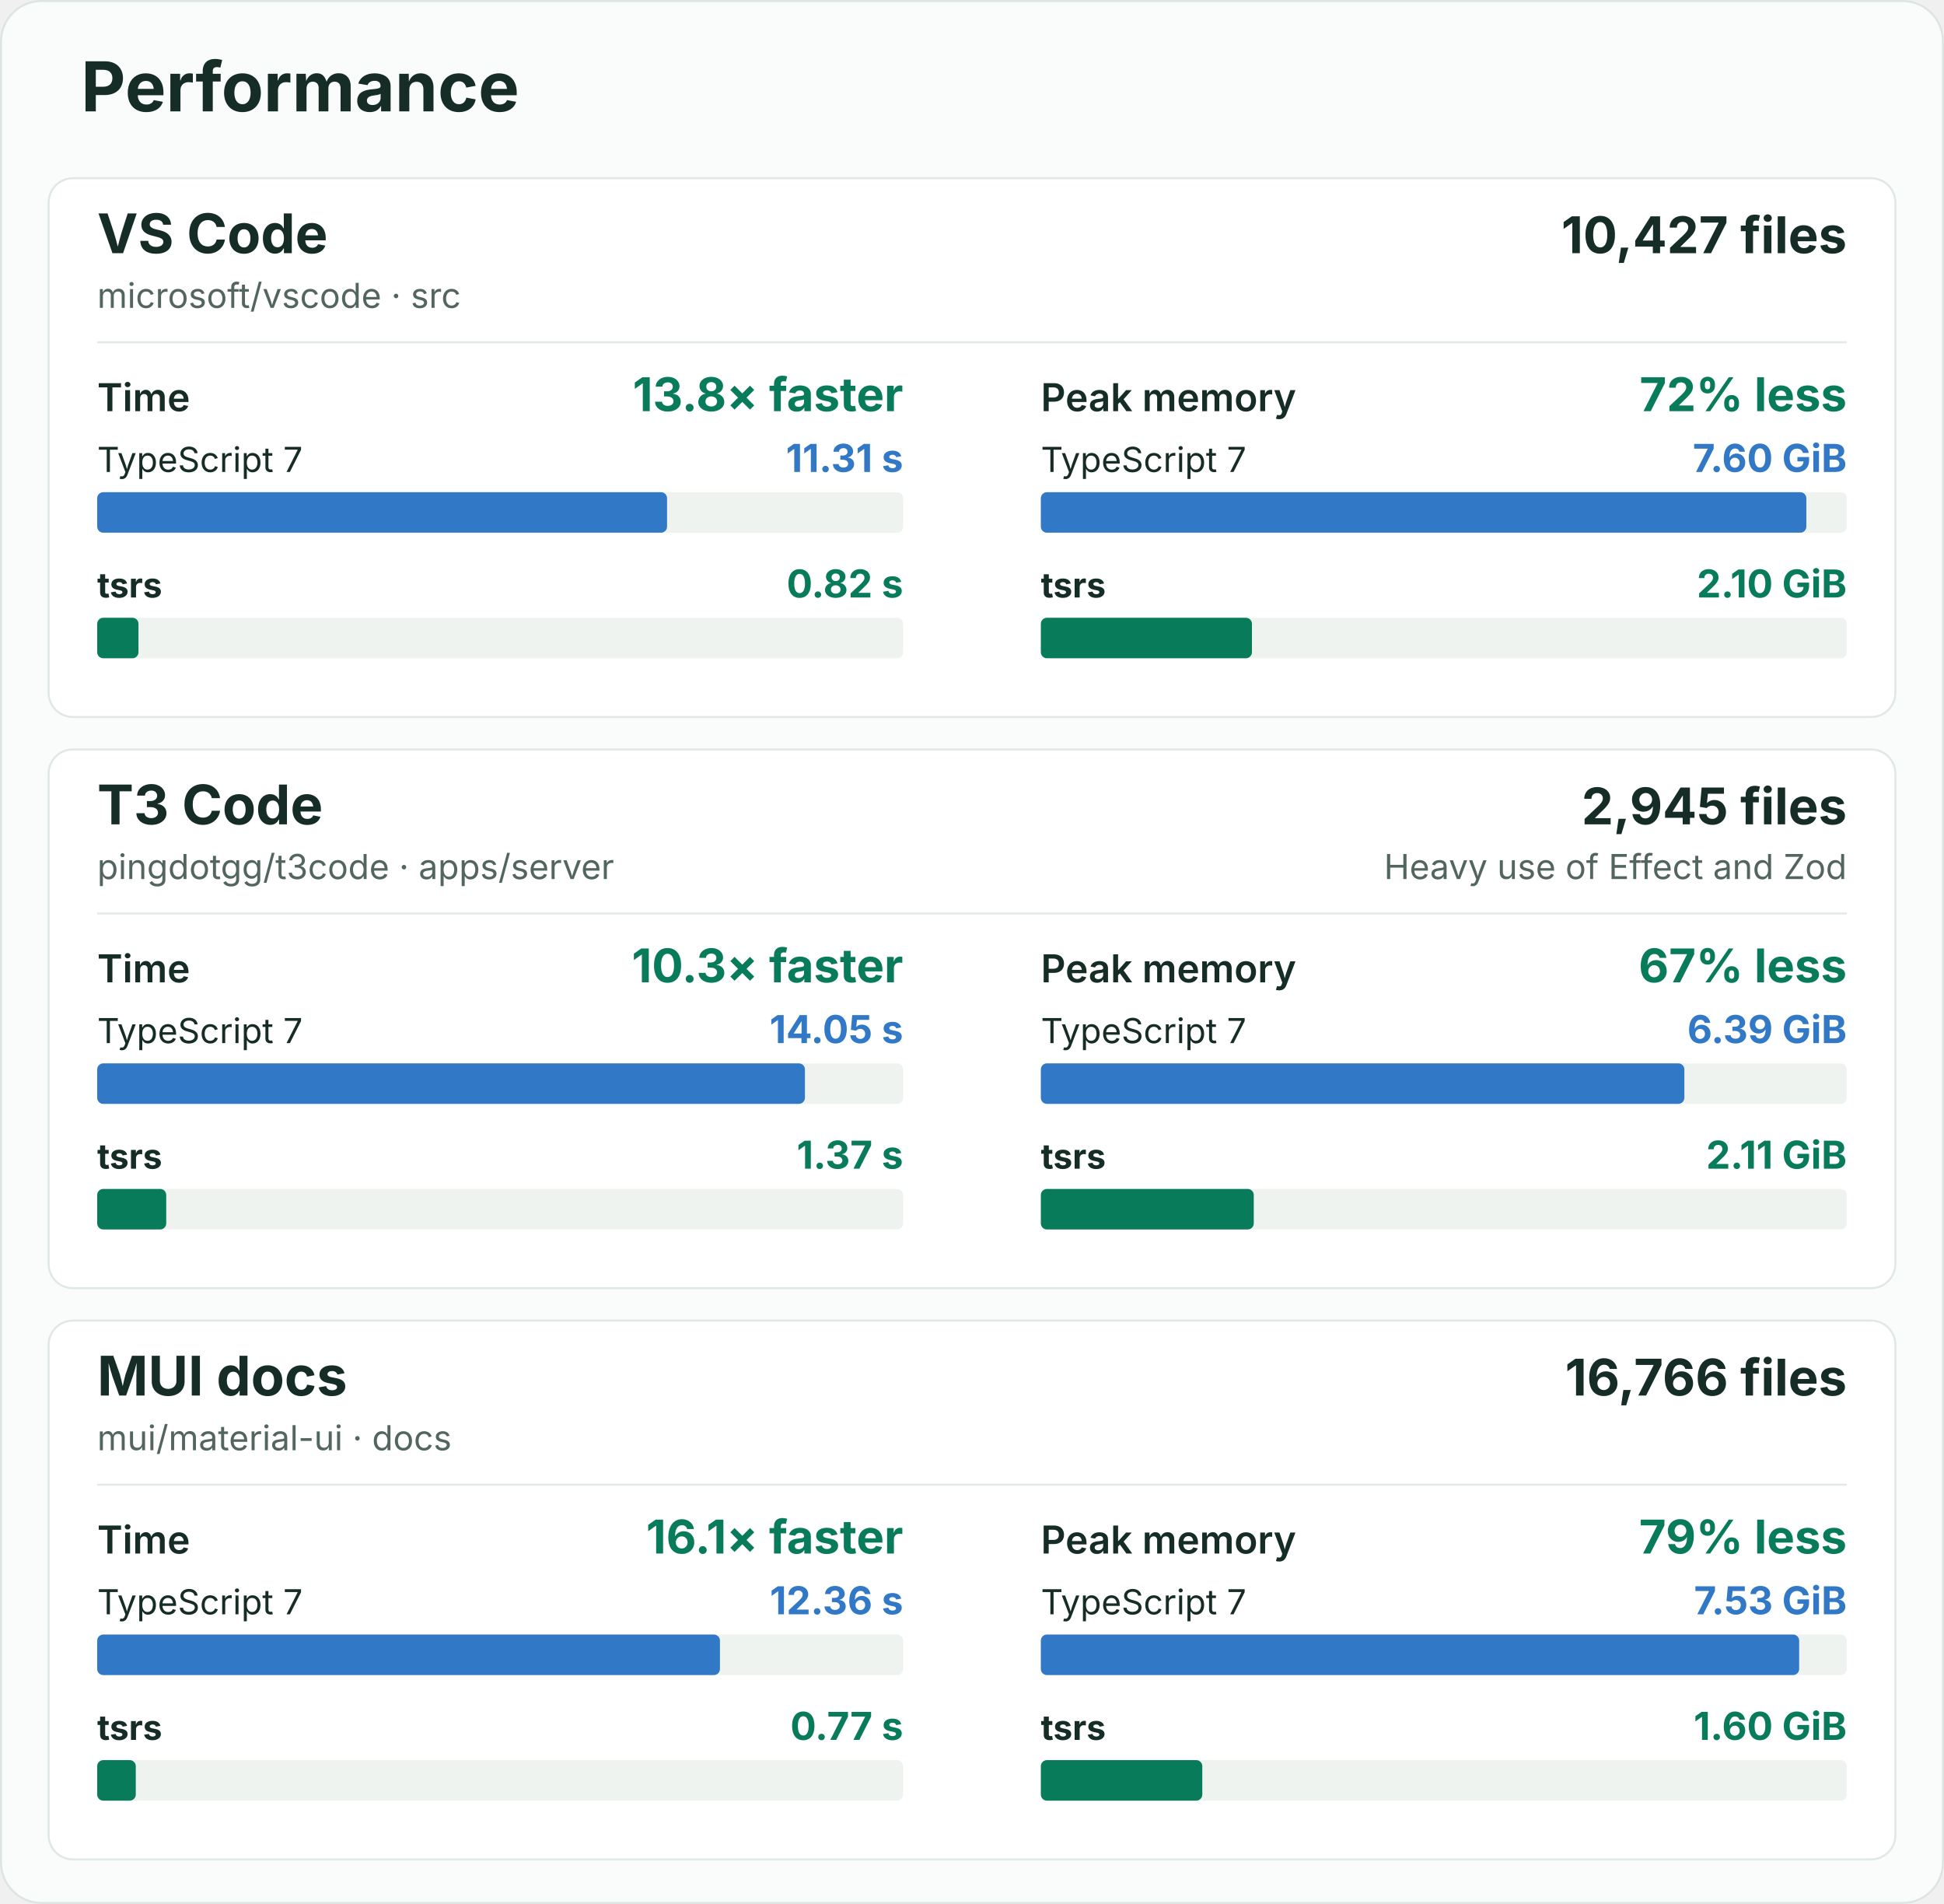
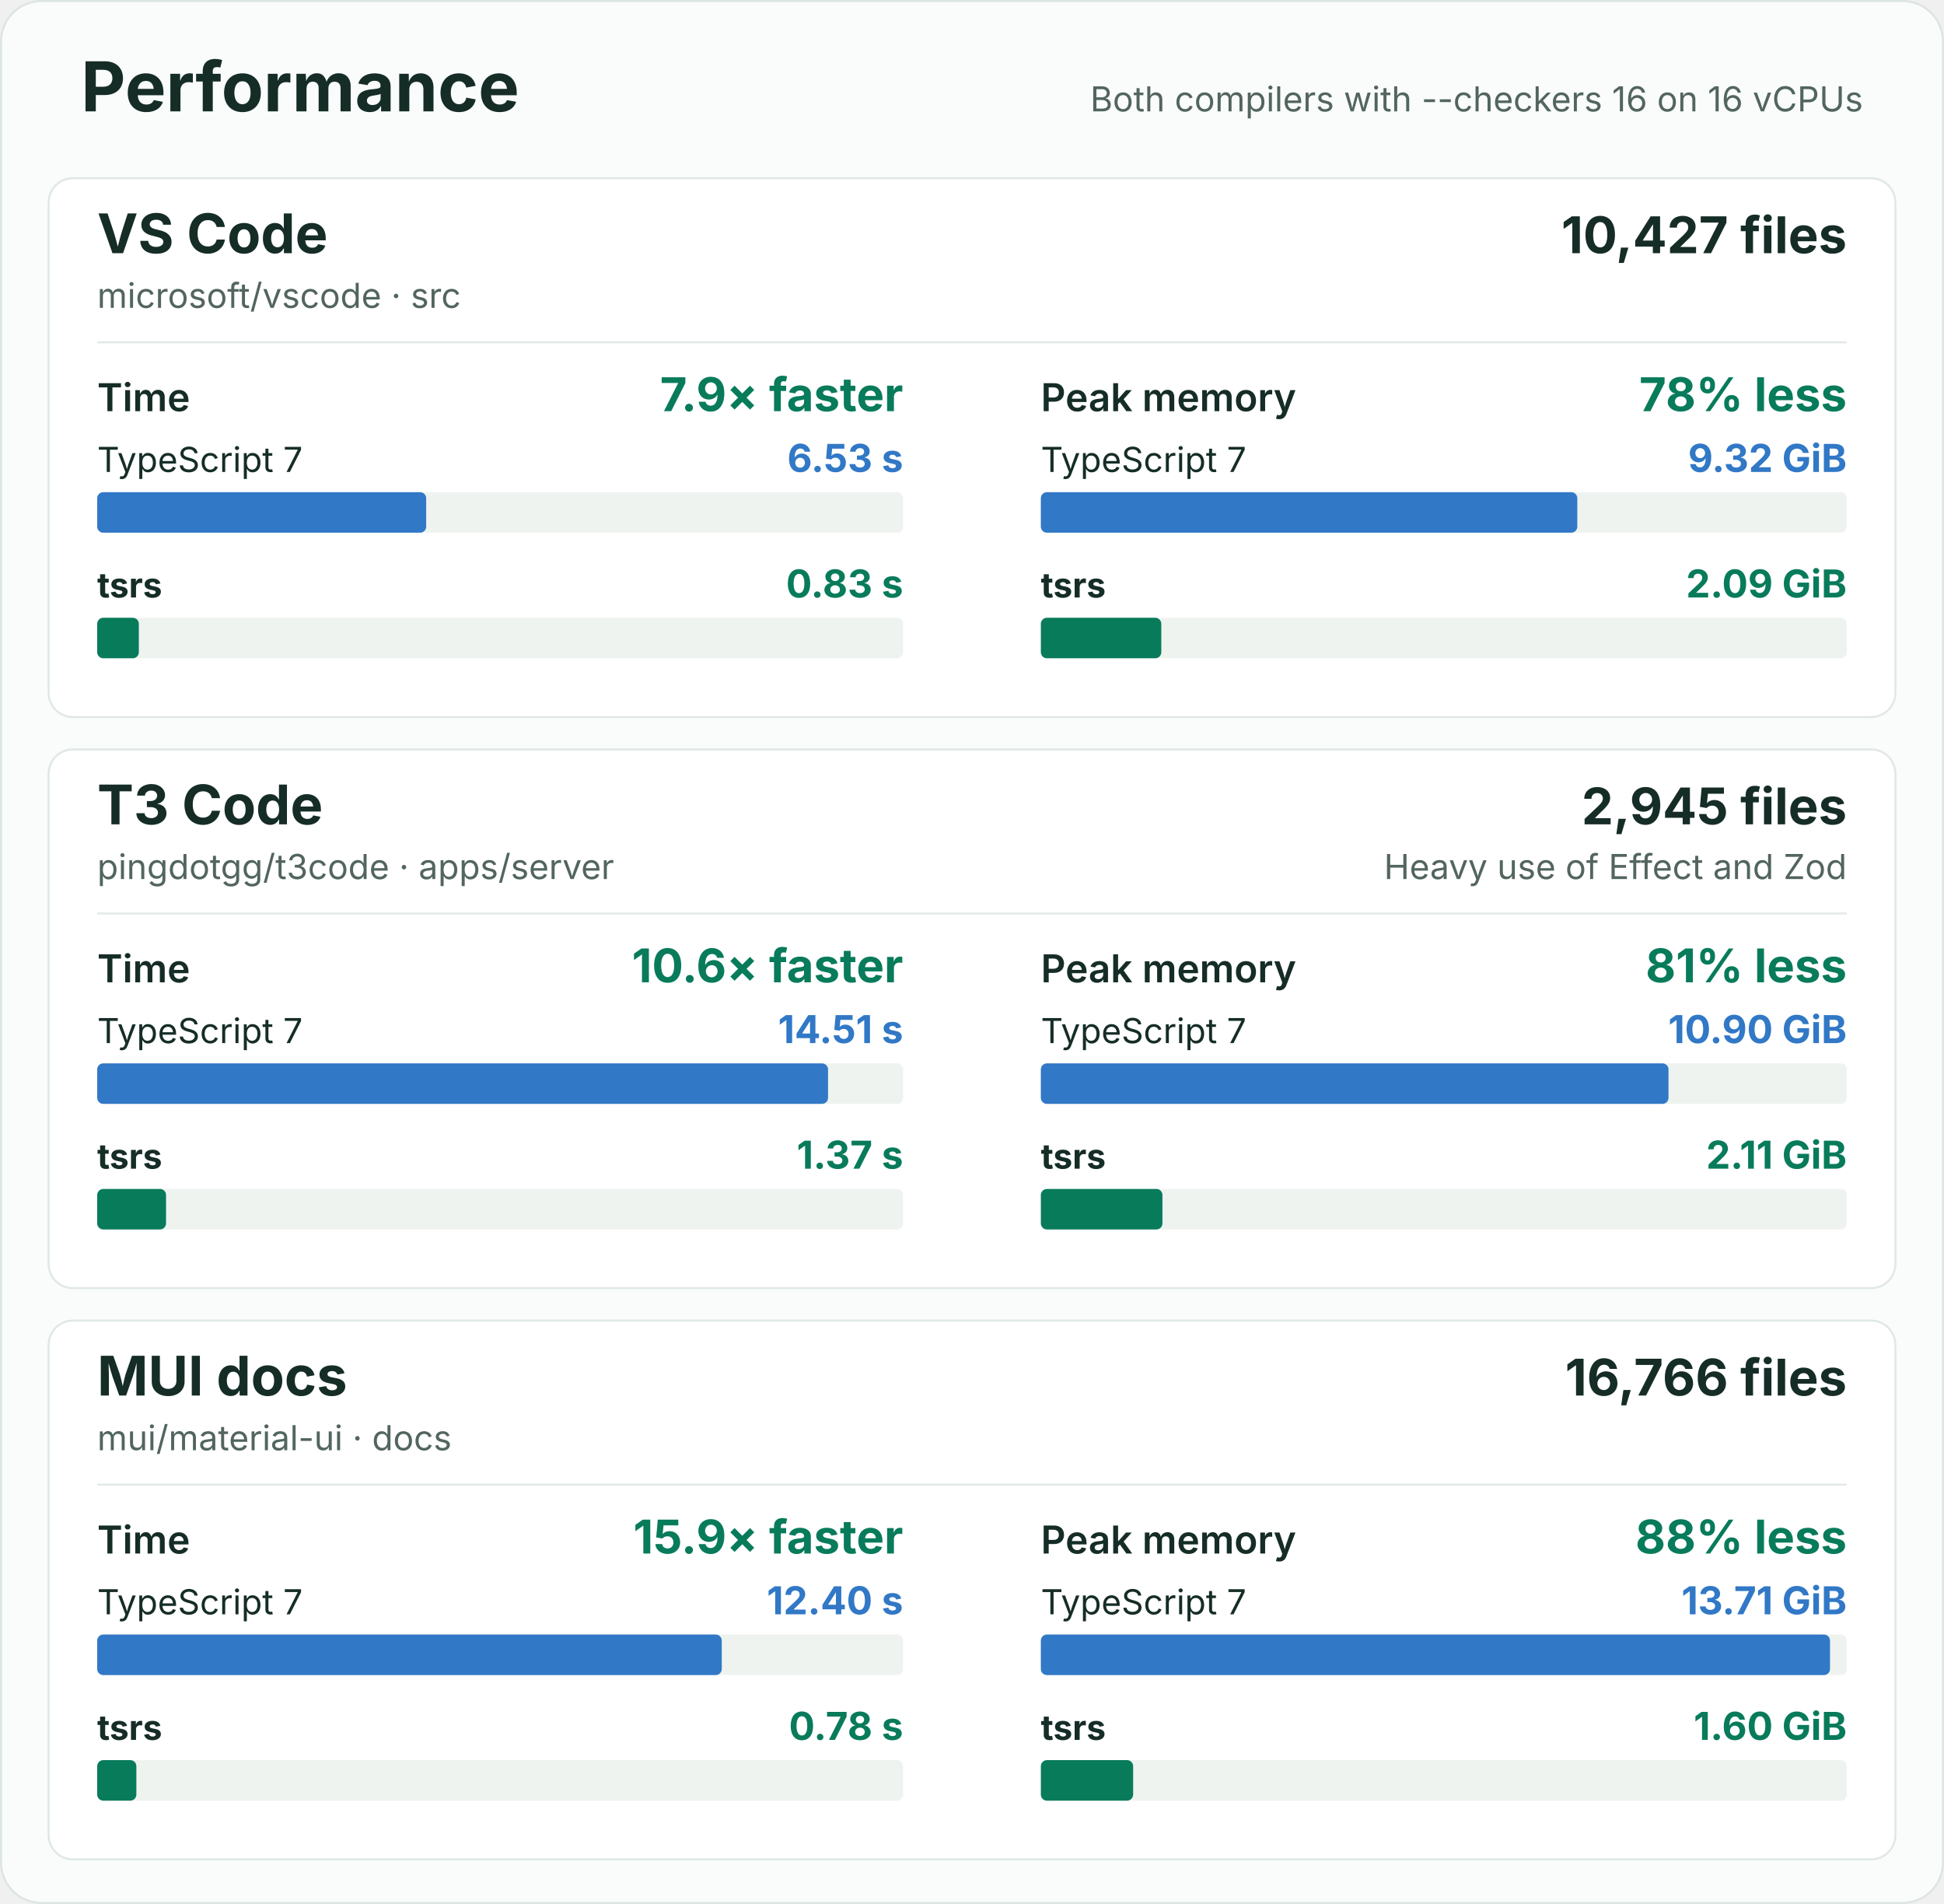
<svg xmlns="http://www.w3.org/2000/svg" width="960" height="940" viewBox="0 0 960 940" role="img" aria-labelledby="title description">
  <rect x="0.5" y="0.5" width="959" height="939" rx="20" fill="#fafcfb" stroke="#dce5e1" />
  <g font-family="-apple-system, BlinkMacSystemFont, 'Segoe UI', sans-serif" fill="#162d27">
    <text x="40" y="55" font-size="34" font-weight="700">Performance</text>
+     <text x="920" y="55" font-size="17" fill="#52655e" text-anchor="end">Both compilers with --checkers 16 on 16 vCPUs</text>
    <g id="vscode">
      <rect x="24" y="88" width="912" height="266" rx="12" fill="#ffffff" stroke="#e0e8e3" />
      <text x="48" y="125" font-size="27" font-weight="700">VS Code</text>
      <text x="48" y="152" font-size="17" fill="#52655e">microsoft/vscode · src</text>
      <text x="912" y="125" font-size="25" font-weight="700" text-anchor="end">10,427 files</text>
      <line x1="48" y1="169" x2="912" y2="169" stroke="#e3eae6" />
      <g data-metric="wall_s">
        <text x="48" y="203" font-size="19" font-weight="600">Time</text>
-         <text x="446" y="203" font-size="23" font-weight="700" fill="#087b5b" text-anchor="end">13.8× faster</text>
+         <text x="446" y="203" font-size="23" font-weight="700" fill="#087b5b" text-anchor="end">7.9× faster</text>
        <text x="48" y="233" font-size="17" font-weight="400">TypeScript 7</text>
-         <text x="446" y="233" font-size="19" font-weight="700" fill="#3178c6" text-anchor="end">11.31 s</text>
+         <text x="446" y="233" font-size="19" font-weight="700" fill="#3178c6" text-anchor="end">6.53 s</text>
        <rect x="48" y="243" width="398" height="20" rx="3" fill="#eef3f0" />
-         <rect data-compiler="tsgo" x="48" y="243" width="281.411" height="20" rx="3" fill="#3178c6" />
+         <rect data-compiler="tsgo" x="48" y="243" width="162.459" height="20" rx="3" fill="#3178c6" />
        <text x="48" y="295" font-size="17" font-weight="700">tsrs</text>
-         <text x="446" y="295" font-size="19" font-weight="700" fill="#087b5b" text-anchor="end">0.82 s</text>
+         <text x="446" y="295" font-size="19" font-weight="700" fill="#087b5b" text-anchor="end">0.83 s</text>
        <rect x="48" y="305" width="398" height="20" rx="3" fill="#eef3f0" />
-         <rect data-compiler="tsrs" x="48" y="305" width="20.385" height="20" rx="3" fill="#087b5b" />
+         <rect data-compiler="tsrs" x="48" y="305" width="20.559" height="20" rx="3" fill="#087b5b" />
      </g>
      <g data-metric="peak_rss_bytes">
        <text x="514" y="203" font-size="19" font-weight="600">Peak memory</text>
-         <text x="912" y="203" font-size="23" font-weight="700" fill="#087b5b" text-anchor="end">72% less</text>
+         <text x="912" y="203" font-size="23" font-weight="700" fill="#087b5b" text-anchor="end">78% less</text>
        <text x="514" y="233" font-size="17" font-weight="400">TypeScript 7</text>
-         <text x="912" y="233" font-size="19" font-weight="700" fill="#3178c6" text-anchor="end">7.60 GiB</text>
+         <text x="912" y="233" font-size="19" font-weight="700" fill="#3178c6" text-anchor="end">9.32 GiB</text>
        <rect x="514" y="243" width="398" height="20" rx="3" fill="#eef3f0" />
-         <rect data-compiler="tsgo" x="514" y="243" width="378.017" height="20" rx="3" fill="#3178c6" />
+         <rect data-compiler="tsgo" x="514" y="243" width="264.916" height="20" rx="3" fill="#3178c6" />
        <text x="514" y="295" font-size="17" font-weight="700">tsrs</text>
-         <text x="912" y="295" font-size="19" font-weight="700" fill="#087b5b" text-anchor="end">2.10 GiB</text>
+         <text x="912" y="295" font-size="19" font-weight="700" fill="#087b5b" text-anchor="end">2.09 GiB</text>
        <rect x="514" y="305" width="398" height="20" rx="3" fill="#eef3f0" />
-         <rect data-compiler="tsrs" x="514" y="305" width="104.239" height="20" rx="3" fill="#087b5b" />
+         <rect data-compiler="tsrs" x="514" y="305" width="59.48" height="20" rx="3" fill="#087b5b" />
      </g>
    </g>
    <g id="t3code-server">
      <rect x="24" y="370" width="912" height="266" rx="12" fill="#ffffff" stroke="#e0e8e3" />
      <text x="48" y="407" font-size="27" font-weight="700">T3 Code</text>
      <text x="48" y="434" font-size="17" fill="#52655e">pingdotgg/t3code · apps/server</text>
      <text x="912" y="407" font-size="25" font-weight="700" text-anchor="end">2,945 files</text>
      <text x="912" y="434" font-size="17" fill="#52655e" text-anchor="end">Heavy use of Effect and Zod</text>
      <line x1="48" y1="451" x2="912" y2="451" stroke="#e3eae6" />
      <g data-metric="wall_s">
        <text x="48" y="485" font-size="19" font-weight="600">Time</text>
-         <text x="446" y="485" font-size="23" font-weight="700" fill="#087b5b" text-anchor="end">10.3× faster</text>
+         <text x="446" y="485" font-size="23" font-weight="700" fill="#087b5b" text-anchor="end">10.6× faster</text>
        <text x="48" y="515" font-size="17" font-weight="400">TypeScript 7</text>
-         <text x="446" y="515" font-size="19" font-weight="700" fill="#3178c6" text-anchor="end">14.05 s</text>
+         <text x="446" y="515" font-size="19" font-weight="700" fill="#3178c6" text-anchor="end">14.51 s</text>
        <rect x="48" y="525" width="398" height="20" rx="3" fill="#eef3f0" />
-         <rect data-compiler="tsgo" x="48" y="525" width="349.494" height="20" rx="3" fill="#3178c6" />
+         <rect data-compiler="tsgo" x="48" y="525" width="360.911" height="20" rx="3" fill="#3178c6" />
        <text x="48" y="577" font-size="17" font-weight="700">tsrs</text>
        <text x="446" y="577" font-size="19" font-weight="700" fill="#087b5b" text-anchor="end">1.37 s</text>
        <rect x="48" y="587" width="398" height="20" rx="3" fill="#eef3f0" />
-         <rect data-compiler="tsrs" x="48" y="587" width="34.091" height="20" rx="3" fill="#087b5b" />
+         <rect data-compiler="tsrs" x="48" y="587" width="33.992" height="20" rx="3" fill="#087b5b" />
      </g>
      <g data-metric="peak_rss_bytes">
        <text x="514" y="485" font-size="19" font-weight="600">Peak memory</text>
-         <text x="912" y="485" font-size="23" font-weight="700" fill="#087b5b" text-anchor="end">67% less</text>
+         <text x="912" y="485" font-size="23" font-weight="700" fill="#087b5b" text-anchor="end">81% less</text>
        <text x="514" y="515" font-size="17" font-weight="400">TypeScript 7</text>
-         <text x="912" y="515" font-size="19" font-weight="700" fill="#3178c6" text-anchor="end">6.39 GiB</text>
+         <text x="912" y="515" font-size="19" font-weight="700" fill="#3178c6" text-anchor="end">10.90 GiB</text>
        <rect x="514" y="525" width="398" height="20" rx="3" fill="#eef3f0" />
-         <rect data-compiler="tsgo" x="514" y="525" width="317.783" height="20" rx="3" fill="#3178c6" />
+         <rect data-compiler="tsgo" x="514" y="525" width="309.954" height="20" rx="3" fill="#3178c6" />
        <text x="514" y="577" font-size="17" font-weight="700">tsrs</text>
        <text x="912" y="577" font-size="19" font-weight="700" fill="#087b5b" text-anchor="end">2.11 GiB</text>
        <rect x="514" y="587" width="398" height="20" rx="3" fill="#eef3f0" />
-         <rect data-compiler="tsrs" x="514" y="587" width="105.146" height="20" rx="3" fill="#087b5b" />
+         <rect data-compiler="tsrs" x="514" y="587" width="60.048" height="20" rx="3" fill="#087b5b" />
      </g>
    </g>
    <g id="mui-docs">
      <rect x="24" y="652" width="912" height="266" rx="12" fill="#ffffff" stroke="#e0e8e3" />
      <text x="48" y="689" font-size="27" font-weight="700">MUI docs</text>
      <text x="48" y="716" font-size="17" fill="#52655e">mui/material-ui · docs</text>
      <text x="912" y="689" font-size="25" font-weight="700" text-anchor="end">16,766 files</text>
      <line x1="48" y1="733" x2="912" y2="733" stroke="#e3eae6" />
      <g data-metric="wall_s">
        <text x="48" y="767" font-size="19" font-weight="600">Time</text>
-         <text x="446" y="767" font-size="23" font-weight="700" fill="#087b5b" text-anchor="end">16.1× faster</text>
+         <text x="446" y="767" font-size="23" font-weight="700" fill="#087b5b" text-anchor="end">15.9× faster</text>
        <text x="48" y="797" font-size="17" font-weight="400">TypeScript 7</text>
-         <text x="446" y="797" font-size="19" font-weight="700" fill="#3178c6" text-anchor="end">12.36 s</text>
+         <text x="446" y="797" font-size="19" font-weight="700" fill="#3178c6" text-anchor="end">12.40 s</text>
        <rect x="48" y="807" width="398" height="20" rx="3" fill="#eef3f0" />
-         <rect data-compiler="tsgo" x="48" y="807" width="307.53" height="20" rx="3" fill="#3178c6" />
+         <rect data-compiler="tsgo" x="48" y="807" width="308.425" height="20" rx="3" fill="#3178c6" />
        <text x="48" y="859" font-size="17" font-weight="700">tsrs</text>
-         <text x="446" y="859" font-size="19" font-weight="700" fill="#087b5b" text-anchor="end">0.77 s</text>
+         <text x="446" y="859" font-size="19" font-weight="700" fill="#087b5b" text-anchor="end">0.78 s</text>
        <rect x="48" y="869" width="398" height="20" rx="3" fill="#eef3f0" />
-         <rect data-compiler="tsrs" x="48" y="869" width="19.054" height="20" rx="3" fill="#087b5b" />
+         <rect data-compiler="tsrs" x="48" y="869" width="19.34" height="20" rx="3" fill="#087b5b" />
      </g>
      <g data-metric="peak_rss_bytes">
        <text x="514" y="767" font-size="19" font-weight="600">Peak memory</text>
-         <text x="912" y="767" font-size="23" font-weight="700" fill="#087b5b" text-anchor="end">79% less</text>
+         <text x="912" y="767" font-size="23" font-weight="700" fill="#087b5b" text-anchor="end">88% less</text>
        <text x="514" y="797" font-size="17" font-weight="400">TypeScript 7</text>
-         <text x="912" y="797" font-size="19" font-weight="700" fill="#3178c6" text-anchor="end">7.53 GiB</text>
+         <text x="912" y="797" font-size="19" font-weight="700" fill="#3178c6" text-anchor="end">13.71 GiB</text>
        <rect x="514" y="807" width="398" height="20" rx="3" fill="#eef3f0" />
-         <rect data-compiler="tsgo" x="514" y="807" width="374.474" height="20" rx="3" fill="#3178c6" />
+         <rect data-compiler="tsgo" x="514" y="807" width="389.709" height="20" rx="3" fill="#3178c6" />
        <text x="514" y="859" font-size="17" font-weight="700">tsrs</text>
        <text x="912" y="859" font-size="19" font-weight="700" fill="#087b5b" text-anchor="end">1.60 GiB</text>
        <rect x="514" y="869" width="398" height="20" rx="3" fill="#eef3f0" />
-         <rect data-compiler="tsrs" x="514" y="869" width="79.731" height="20" rx="3" fill="#087b5b" />
+         <rect data-compiler="tsrs" x="514" y="869" width="45.573" height="20" rx="3" fill="#087b5b" />
      </g>
    </g>
  </g>
</svg>
